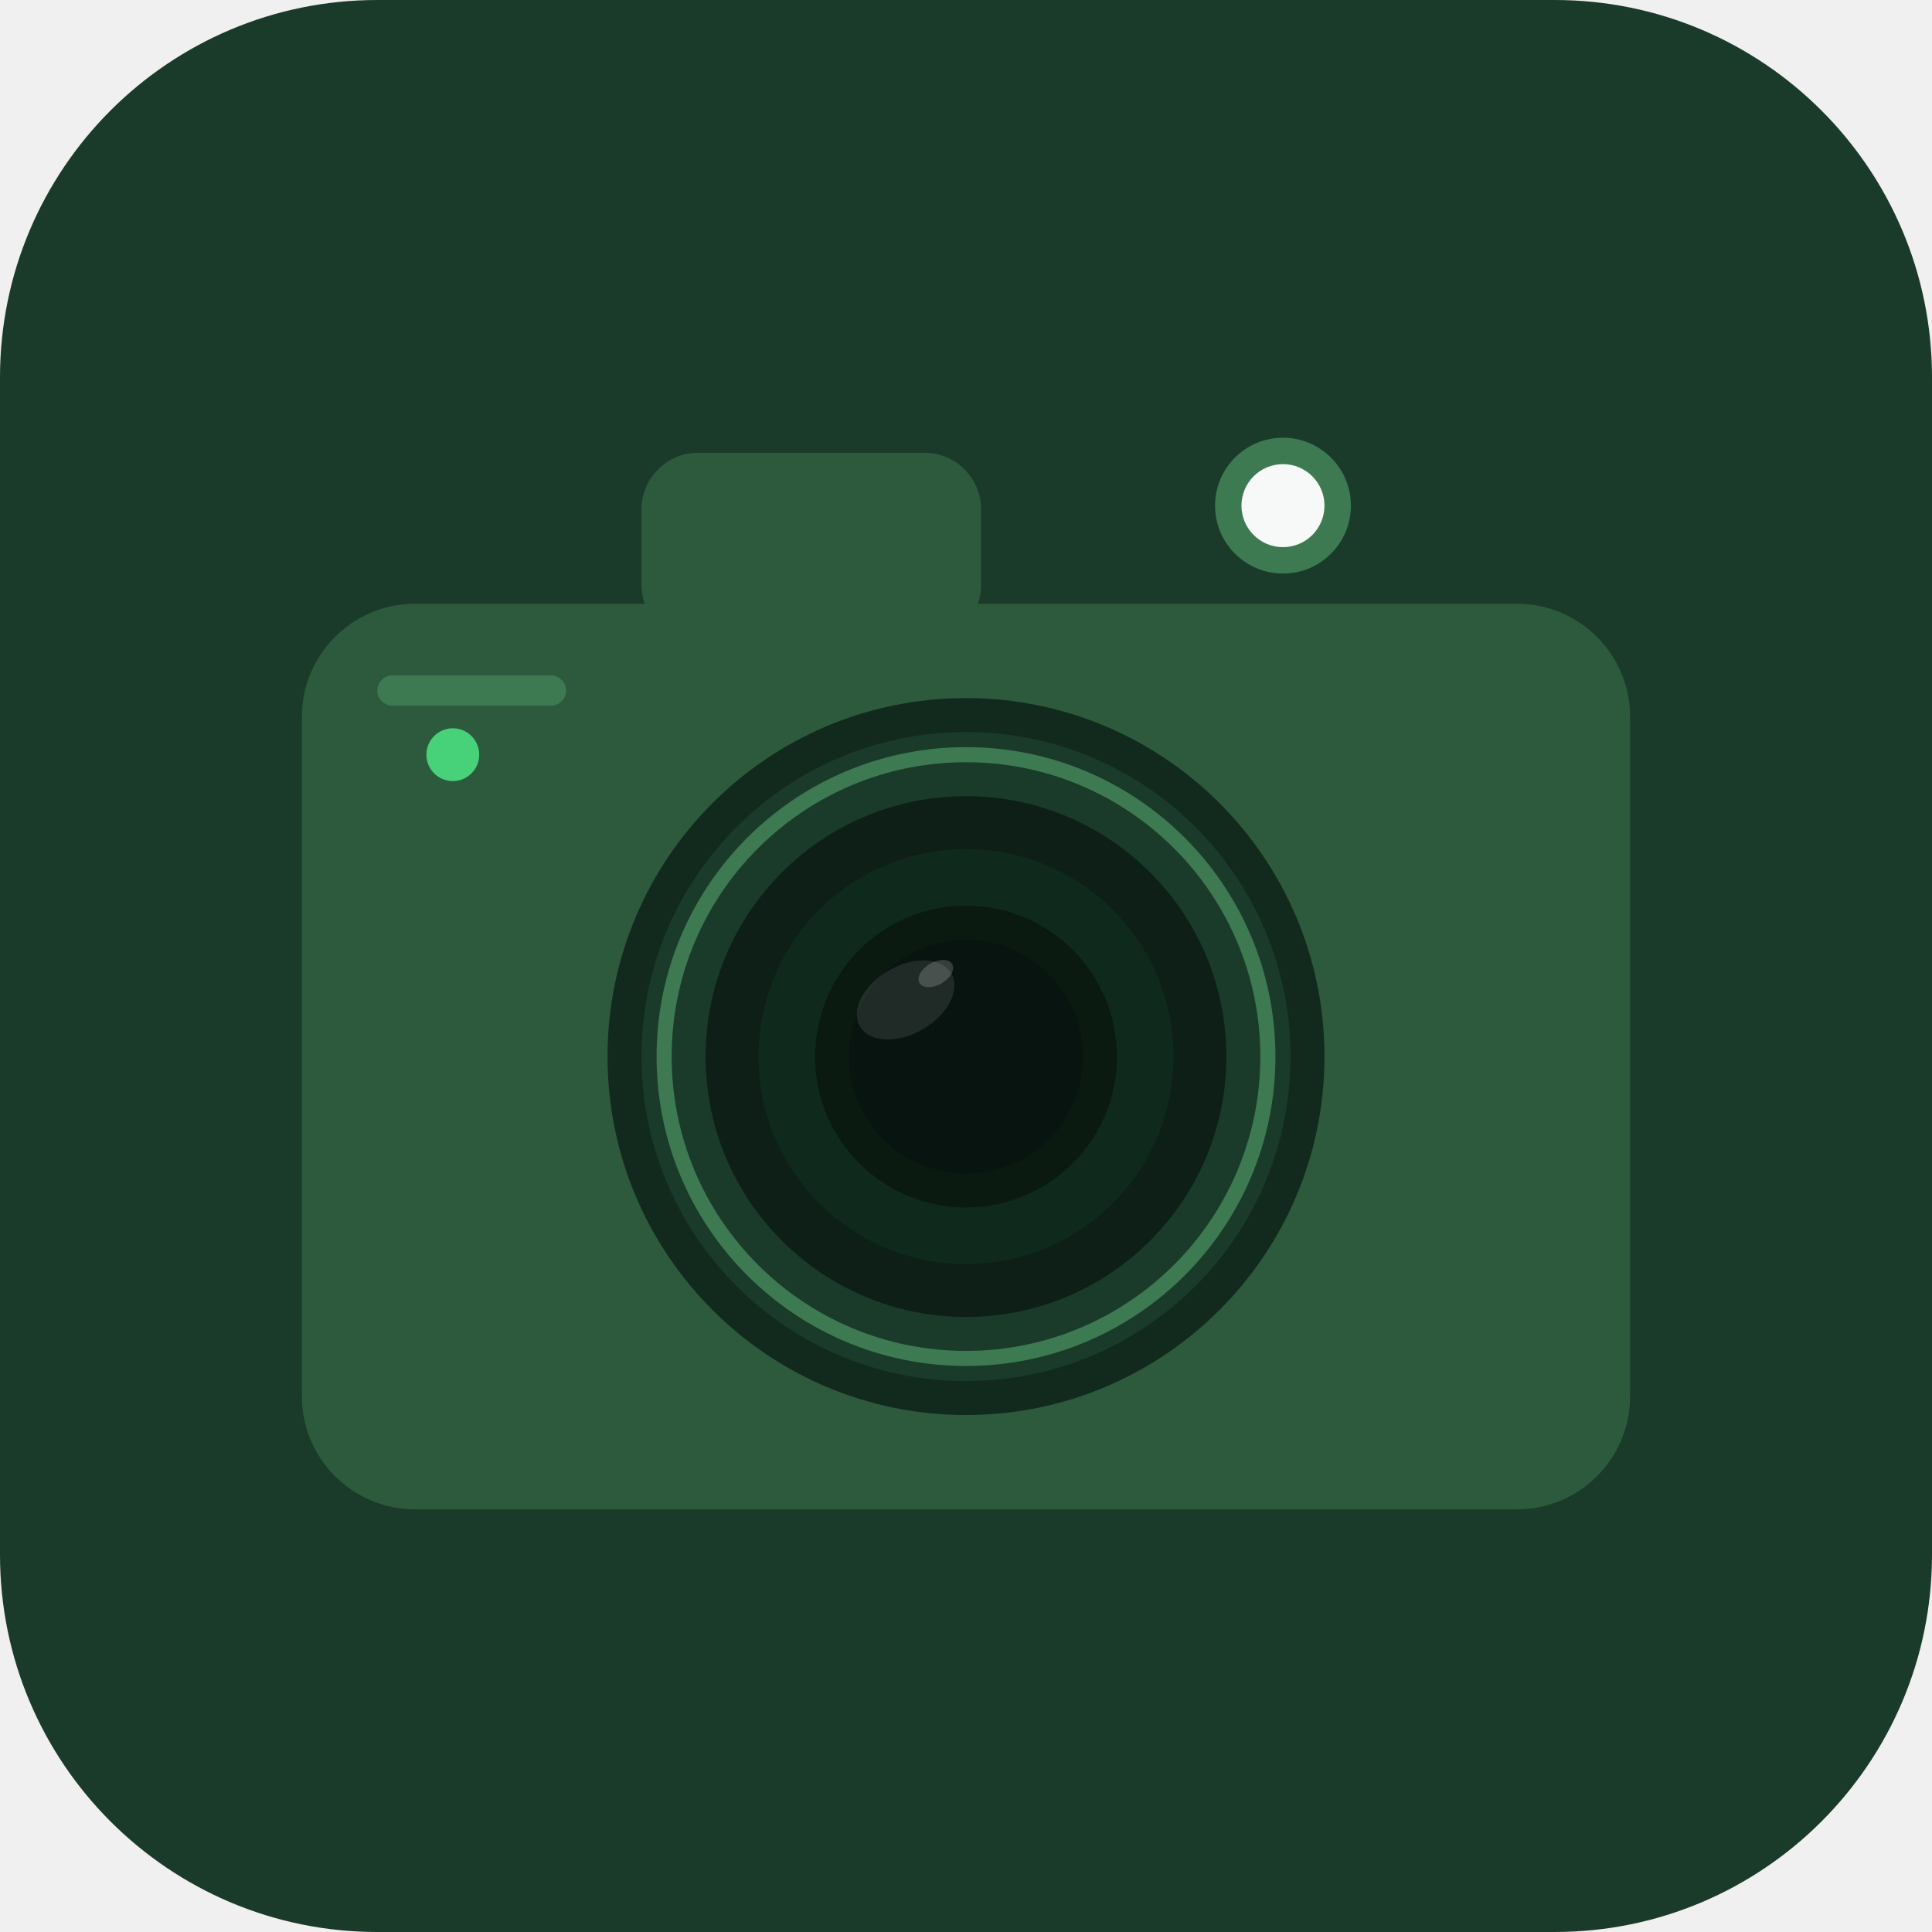
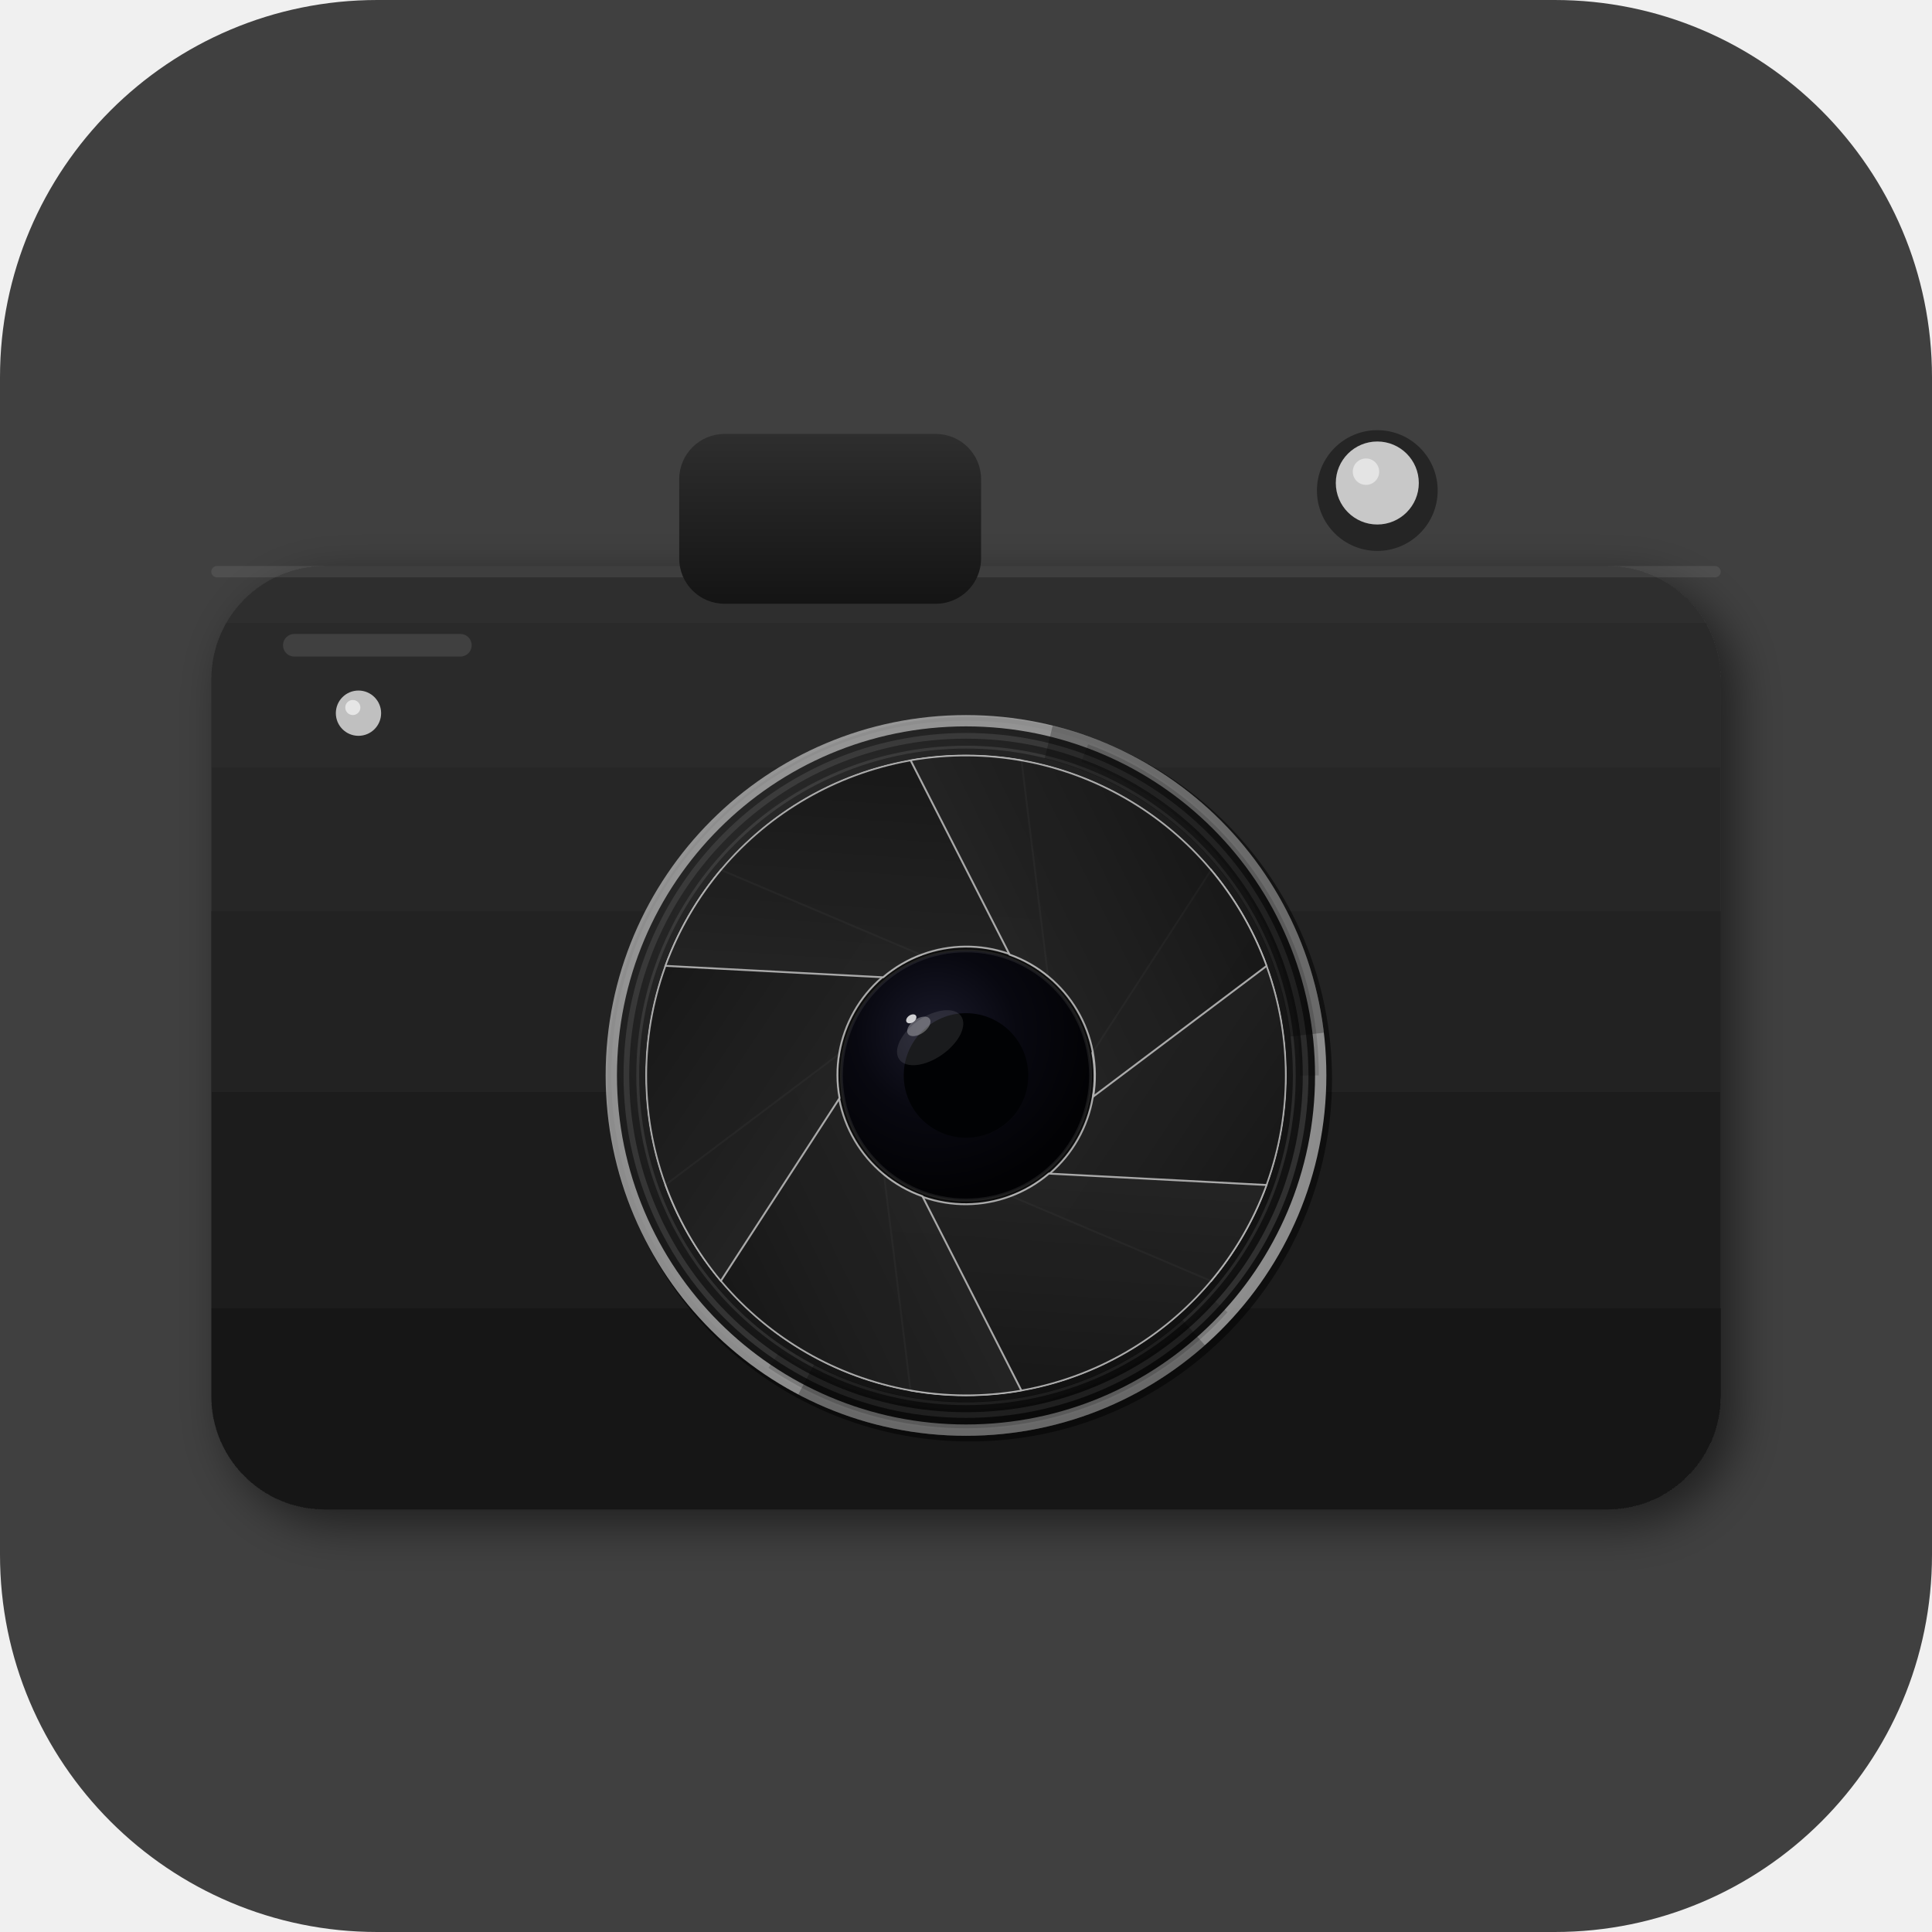
<svg xmlns="http://www.w3.org/2000/svg" viewBox="0 0 1024 1024">
-   <rect width="1024" height="1024" rx="200" fill="#1a3a2a" />
-   <rect x="160" y="320" width="704" height="480" rx="60" fill="#2d5a3d" />
-   <rect x="340" y="240" width="180" height="100" rx="30" fill="#2d5a3d" />
-   <circle cx="680" cy="268" r="36" fill="#3d7a52" />
-   <circle cx="680" cy="268" r="22" fill="#ffffff" opacity="0.95" />
-   <circle cx="512" cy="560" r="190" fill="#122a1e" />
-   <circle cx="512" cy="560" r="172" fill="#1a3a2a" />
-   <circle cx="512" cy="560" r="160" fill="none" stroke="#3d7a52" stroke-width="8" />
-   <circle cx="512" cy="560" r="138" fill="#0d1f16" />
-   <circle cx="512" cy="560" r="110" fill="#0f2a1c" />
-   <circle cx="512" cy="560" r="80" fill="#0a1a10" />
-   <circle cx="512" cy="560" r="62" fill="#081410" />
-   <ellipse cx="480" cy="530" rx="28" ry="18" fill="#ffffff" opacity="0.1" transform="rotate(-30 480 530)" />
-   <ellipse cx="496" cy="516" rx="10" ry="6" fill="#ffffff" opacity="0.18" transform="rotate(-30 496 516)" />
-   <rect x="200" y="358" width="100" height="16" rx="8" fill="#3d7a52" />
-   <circle cx="240" cy="400" r="14" fill="#4ade80" opacity="0.9" />
+   <defs>
+     <filter id="bodyShadow" x="-10%" y="-10%" width="120%" height="120%">
+       <feDropShadow dx="8" dy="8" stdDeviation="12" flood-color="#000000" flood-opacity="0.5" />
+     </filter>
+     <radialGradient id="bgGrad" cx="50%" cy="50%" r="50%">
+       <stop offset="0%" stop-color="#404040" />
+       <stop offset="100%" stop-color="#404040" />
+     </radialGradient>
+     <linearGradient id="bodyGrad" x1="0%" y1="0%" x2="0%" y2="100%">
+       <stop offset="0%" stop-color="#2e2e2e" />
+       <stop offset="100%" stop-color="#141414" />
+     </linearGradient>
+     <radialGradient id="lensBarrelGrad" cx="40%" cy="35%" r="65%">
+       <stop offset="0%" stop-color="#383838" />
+       <stop offset="100%" stop-color="#101010" />
+     </radialGradient>
+     <radialGradient id="centerGrad" cx="38%" cy="33%" r="65%">
+       <stop offset="0%" stop-color="#1a1a2a" />
+       <stop offset="50%" stop-color="#080810" />
+       <stop offset="100%" stop-color="#020204" />
+     </radialGradient>
+     <linearGradient id="bladeGrad" x1="0%" y1="0%" x2="100%" y2="100%">
+       <stop offset="0%" stop-color="#2e2e2e" />
+       <stop offset="100%" stop-color="#141414" />
+     </linearGradient>
+     <clipPath id="bladeClip">
+       <circle cx="0" cy="0" r="170" />
+     </clipPath>
+   </defs>
+   <rect width="1024" height="1024" rx="200" fill="url(#bgGrad)" />
+   <rect x="112" y="300" width="800" height="500" rx="60" fill="url(#bodyGrad)" filter="url(#bodyShadow)" />
+   <rect x="112" y="300" width="800" height="6" rx="3" fill="#ffffff" opacity="0.08" />
+   <rect x="360" y="230" width="160" height="90" rx="24" fill="url(#bodyGrad)" />
+   <circle cx="730" cy="260" r="32" fill="#252525" />
+   <circle cx="730" cy="256" r="22" fill="#c8c8c8" />
+   <circle cx="724" cy="250" r="7" fill="#ffffff" opacity="0.5" />
+   <rect x="150" y="336" width="100" height="12" rx="6" fill="#404040" />
+   <circle cx="190" cy="378" r="12" fill="#d0d0d0" opacity="0.9" />
+   <circle cx="187" cy="375" r="4" fill="#ffffff" opacity="0.6" />
+   <circle cx="514" cy="572" r="192" fill="#000000" opacity="0.5" />
+   <circle cx="512" cy="570" r="188" fill="url(#lensBarrelGrad)" />
+   <circle cx="512" cy="570" r="188" fill="none" stroke="#d0d0d0" stroke-width="6" opacity="0.65" />
+   <circle cx="512" cy="570" r="180" fill="none" stroke="#505050" stroke-width="3" opacity="0.5" />
+   <circle cx="512" cy="570" r="174" fill="none" stroke="#ffffff" stroke-width="1.5" opacity="0.1" />
+   <circle cx="512" cy="570" r="168" fill="#0d0d0d" />
+   <g transform="translate(512,570)">
+     <g clip-path="url(#bladeClip)">
+       <path d="M 130,-109 A 170,170 0 0,1 130,109 L 24,64 A 68,68 0 0,0 67,-12 Z" fill="url(#bladeGrad)" stroke="#b0b0b0" stroke-width="1" opacity="0.95" />
+       <path d="M 130,-109 A 170,170 0 0,1 130,109 L 24,64 A 68,68 0 0,0 67,-12 Z" fill="url(#bladeGrad)" stroke="#b0b0b0" stroke-width="1" opacity="0.95" transform="rotate(60)" />
+       <path d="M 130,-109 A 170,170 0 0,1 130,109 L 24,64 A 68,68 0 0,0 67,-12 Z" fill="url(#bladeGrad)" stroke="#b0b0b0" stroke-width="1" opacity="0.95" transform="rotate(120)" />
+       <path d="M 130,-109 A 170,170 0 0,1 130,109 L 24,64 A 68,68 0 0,0 67,-12 Z" fill="url(#bladeGrad)" stroke="#b0b0b0" stroke-width="1" opacity="0.95" transform="rotate(180)" />
+       <path d="M 130,-109 A 170,170 0 0,1 130,109 L 24,64 A 68,68 0 0,0 67,-12 Z" fill="url(#bladeGrad)" stroke="#b0b0b0" stroke-width="1" opacity="0.95" transform="rotate(240)" />
+       <path d="M 130,-109 A 170,170 0 0,1 130,109 L 24,64 A 68,68 0 0,0 67,-12 Z" fill="url(#bladeGrad)" stroke="#b0b0b0" stroke-width="1" opacity="0.95" transform="rotate(300)" />
+     </g>
+     <circle r="66" fill="url(#centerGrad)" />
+     <circle r="66" fill="none" stroke="#ffffff" stroke-width="1.5" opacity="0.08" />
+     <circle r="33" fill="#010204" />
+     <circle r="182" fill="none" stroke="#000000" stroke-width="18" opacity="0.25" stroke-dasharray="220 528" stroke-dashoffset="-154" />
+     <circle r="182" fill="none" stroke="#000000" stroke-width="10" opacity="0.15" stroke-dasharray="260 528" stroke-dashoffset="-134" />
+     <ellipse cx="-19" cy="-20" rx="20" ry="11" fill="#ffffff" opacity="0.10" transform="rotate(-35,-19,-20)" />
+     <ellipse cx="-25" cy="-26" rx="7" ry="4" fill="#ffffff" opacity="0.30" transform="rotate(-35,-25,-26)" />
+     <ellipse cx="-29" cy="-30" rx="3" ry="2" fill="#ffffff" opacity="0.80" transform="rotate(-35,-29,-30)" />
+   </g>
</svg>
